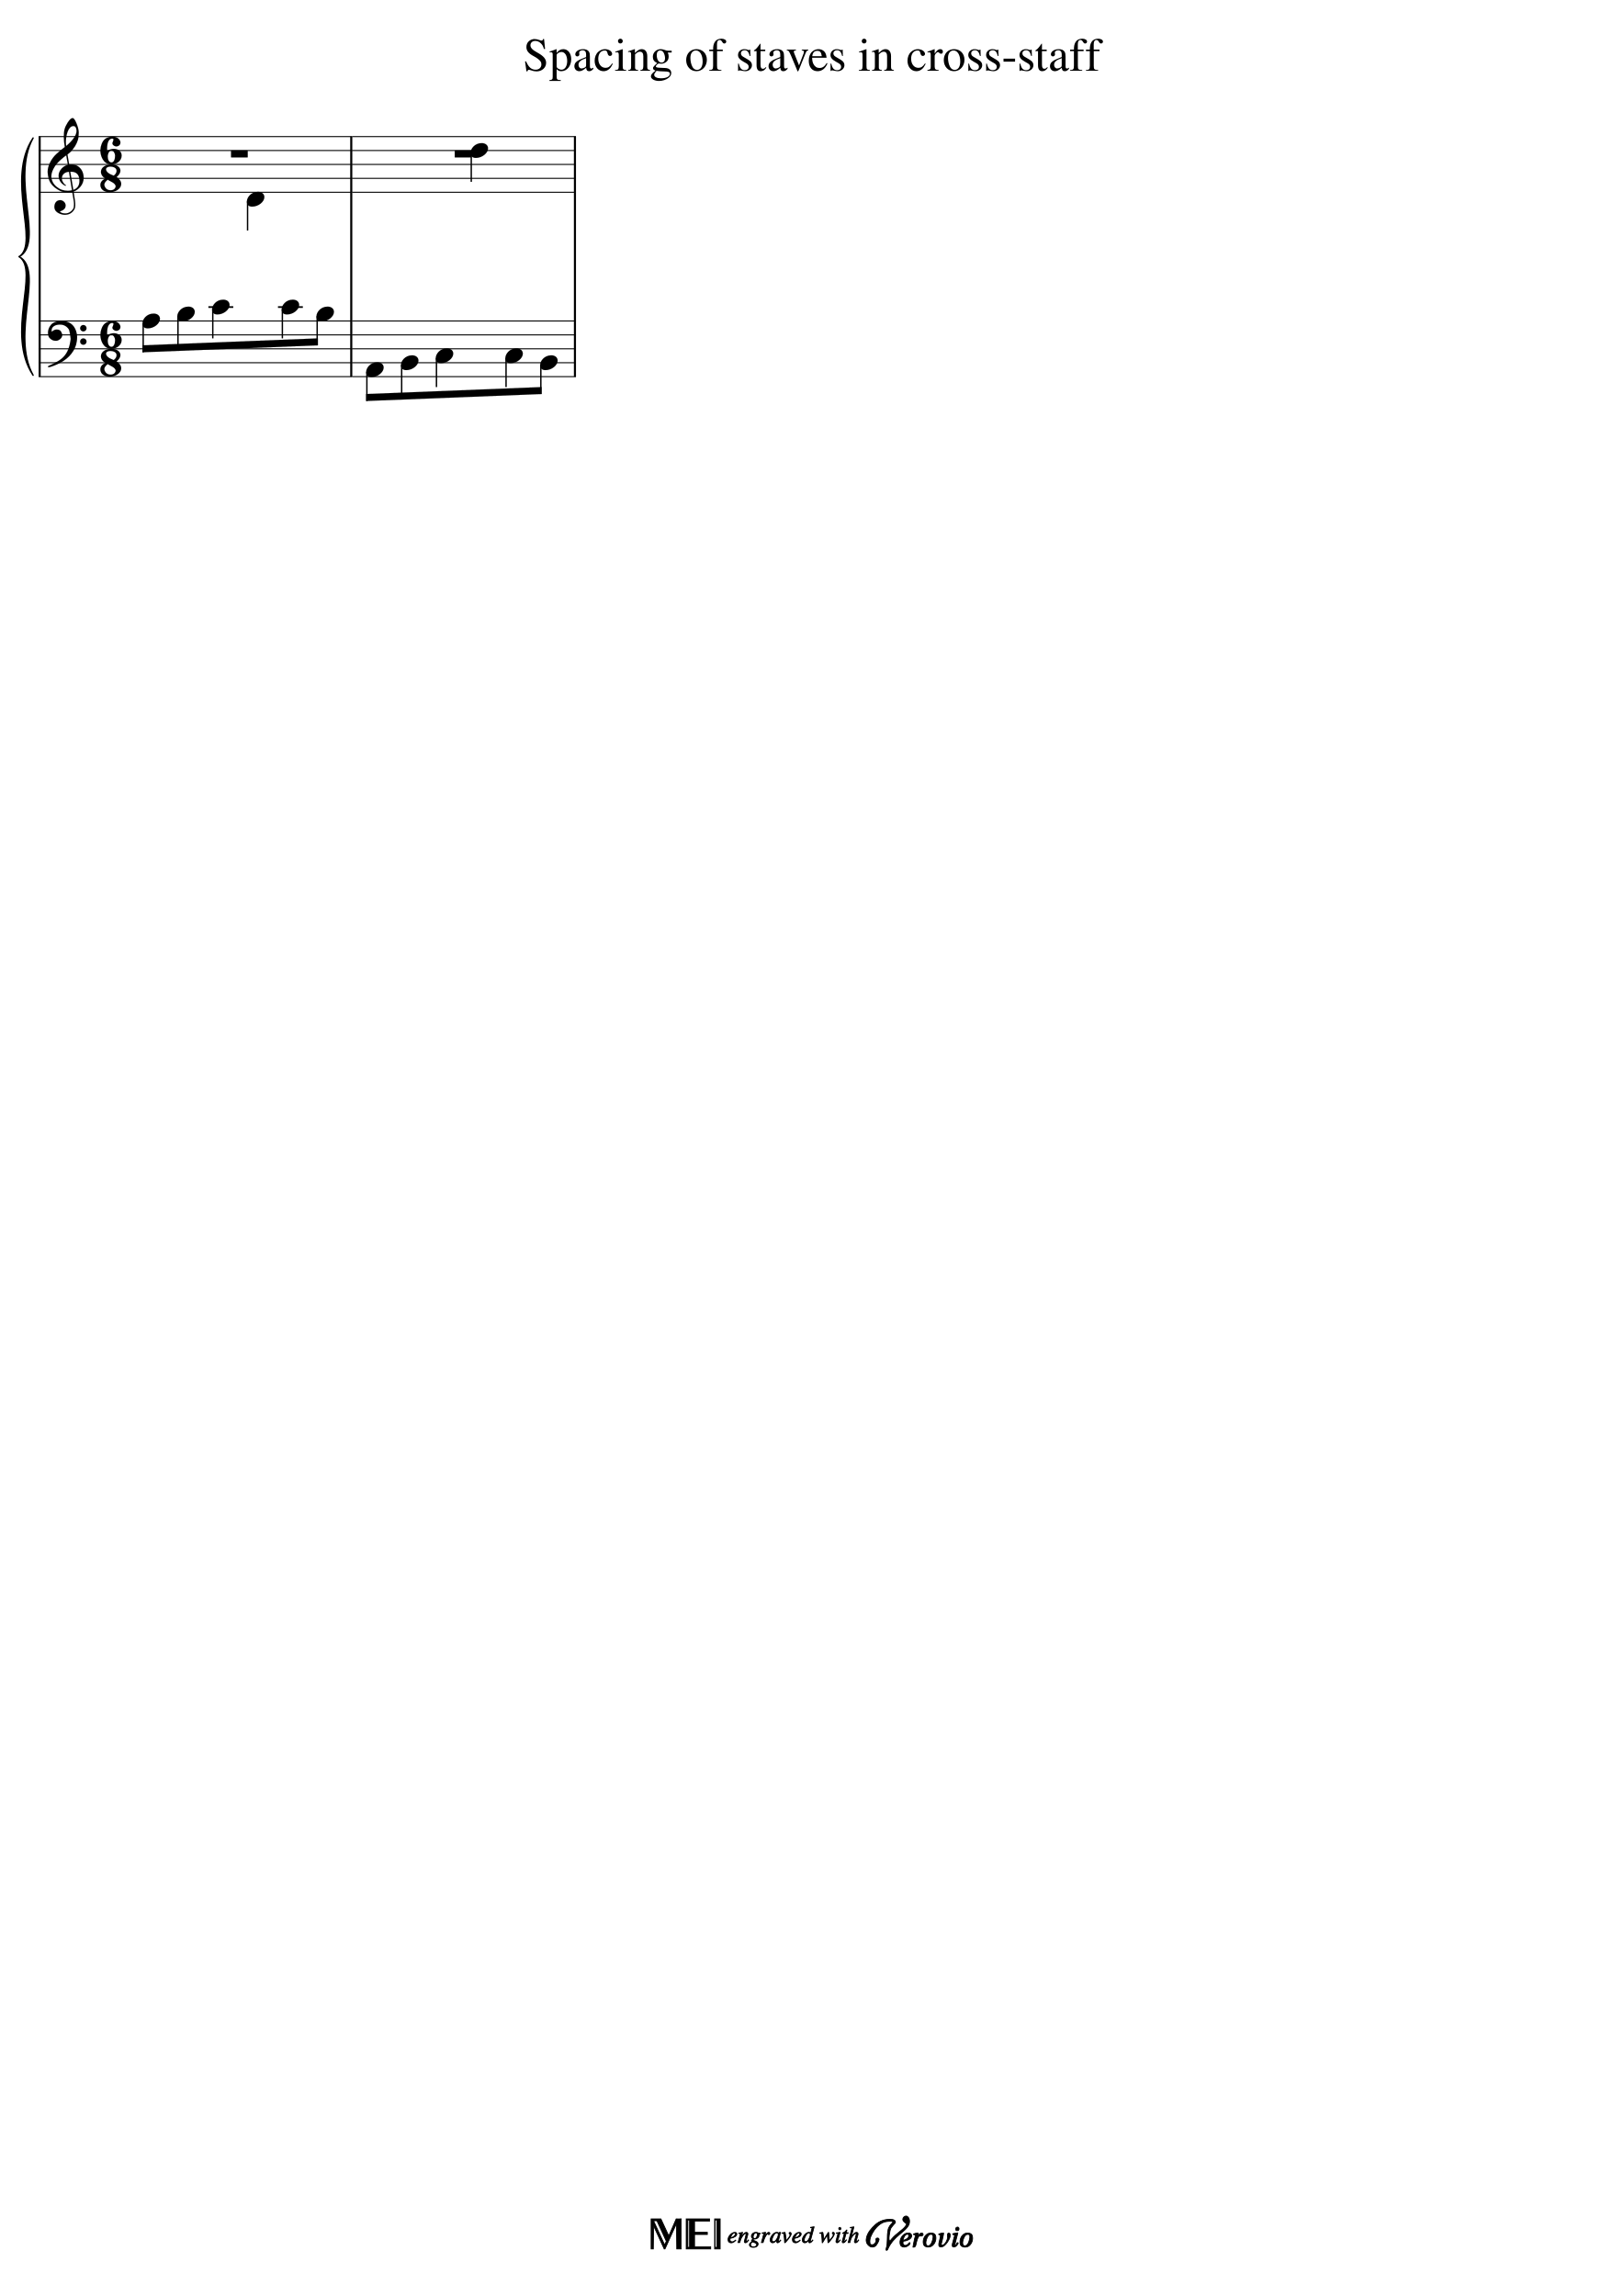
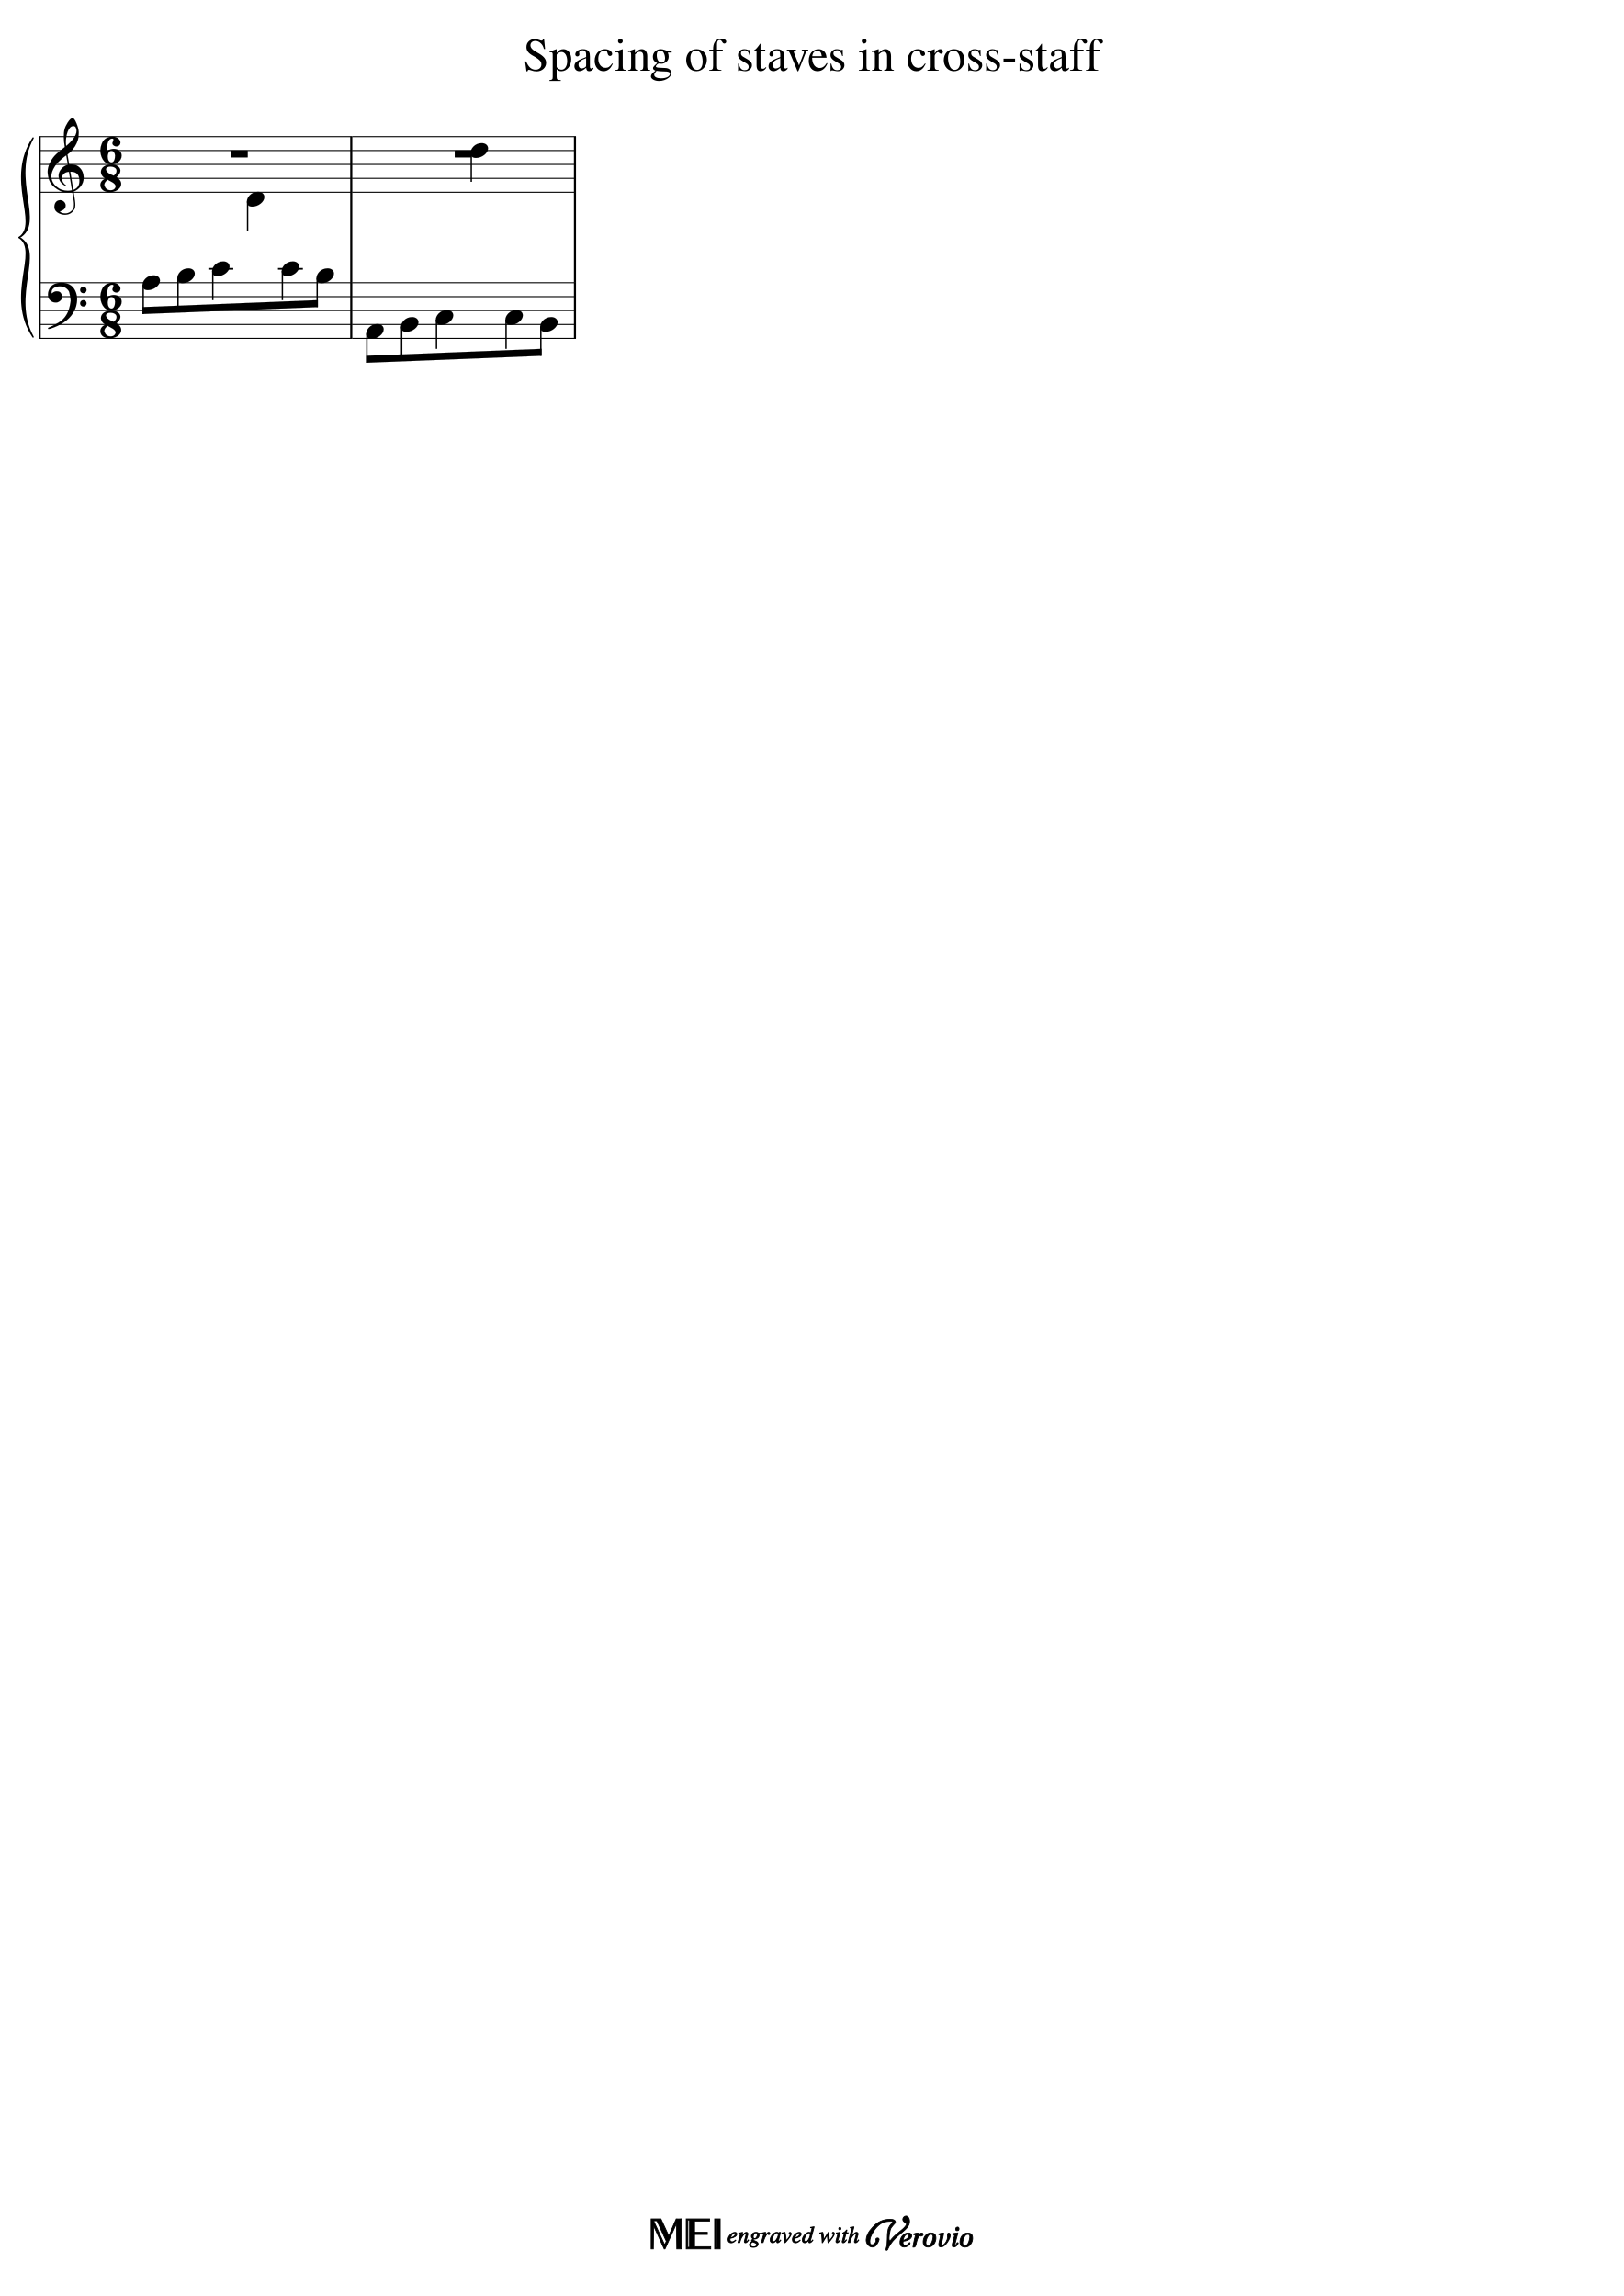
<svg xmlns="http://www.w3.org/2000/svg" xmlns:xlink="http://www.w3.org/1999/xlink" width="2100px" height="2970px" version="1.1" overflow="visible" id="docid">
  <defs>
    <g id="E050-docid">
      <path transform="scale(1,-1)" d="M441 -245c-23 -4 -48 -6 -76 -6c-59 0 -102 7 -130 20c-88 42 -150 93 -187 154c-26 44 -43 103 -48 176c0 6 -1 13 -1 19c0 54 15 111 45 170c29 57 65 106 110 148s96 85 153 127c-3 16 -8 46 -13 92c-4 43 -5 73 -5 89c0 117 16 172 69 257c34 54 64 82 89 82 c21 0 43 -30 69 -92s39 -115 41 -159v-15c0 -109 -21 -162 -67 -241c-13 -20 -63 -90 -98 -118c-13 -9 -25 -19 -37 -29l31 -181c8 1 18 2 28 2c58 0 102 -12 133 -35c59 -43 92 -104 98 -184c1 -7 1 -15 1 -22c0 -123 -87 -209 -181 -248c8 -57 17 -110 25 -162 c5 -31 6 -58 6 -80c0 -30 -5 -53 -14 -70c-35 -64 -88 -99 -158 -103c-5 0 -11 -1 -16 -1c-37 0 -72 10 -108 27c-50 24 -77 59 -80 105v11c0 29 7 55 20 76c18 28 45 42 79 44h6c49 0 93 -42 97 -87v-9c0 -51 -34 -86 -105 -106c17 -24 51 -36 102 -36c62 0 116 43 140 85 c9 16 13 41 13 74c0 20 -1 42 -5 67c-8 53 -18 106 -26 159zM461 939c-95 0 -135 -175 -135 -286c0 -24 2 -48 5 -71c50 39 92 82 127 128c40 53 60 100 60 140v8c-4 53 -22 81 -55 81h-2zM406 119l54 -326c73 25 110 78 110 161c0 7 0 15 -1 23c-7 95 -57 142 -151 142h-12 zM382 117c-72 -2 -128 -47 -128 -120v-7c2 -46 43 -99 75 -115c-3 -2 -7 -5 -10 -10c-70 33 -116 88 -123 172v11c0 68 44 126 88 159c23 17 49 29 78 36l-29 170c-21 -13 -52 -37 -92 -73c-50 -44 -86 -84 -109 -119c-45 -69 -67 -130 -67 -182v-13c5 -68 35 -127 93 -176 s125 -73 203 -73c25 0 50 3 75 9c-19 111 -36 221 -54 331z" />
    </g>
    <g id="E086-docid">
      <path transform="scale(1,-1)" d="M284 -91c0 37 -28 92 -67 92c-35 0 -65 -54 -65 -111c0 -52 22 -104 68 -104c47 0 64 68 64 123zM230 214c-36 0 -90 -33 -90 -184l2 -36c40 24 81 36 120 36c80 0 140 -48 140 -121c0 -99 -99 -159 -182 -159c-160 0 -200 173 -200 244c0 21 2 43 7 71l10 35 c26 85 73 115 98 126c41 19 74 24 103 24c93 0 142 -63 142 -105c0 -58 -52 -72 -73 -72c-33 0 -59 24 -65 35c-3 5 -6 14 -7 25l11 30c6 15 9 27 9 35c0 11 -9 16 -25 16z" />
    </g>
    <g id="E088-docid">
      <path transform="scale(1,-1)" d="M195 -214c76 0 88 58 90 68c0 34 -35 60 -57 73l-52 29c-21 10 -32 17 -34 20c-39 -33 -58 -54 -62 -92c5 -23 23 -98 115 -98zM301 135c0 61 -72 76 -113 76c-40 0 -77 -17 -77 -51c3 -21 15 -38 26 -50c17 -15 33 -26 48 -34l65 -28c34 27 51 56 51 87zM176 -250 c-57 0 -166 26 -166 132c0 47 30 86 89 116c-33 15 -79 60 -79 119c0 79 85 132 178 132h18c5 0 21 1 28 -1c25 0 126 -30 126 -110c0 -37 -23 -76 -69 -116c43 -25 83 -71 83 -119c0 -101 -118 -153 -208 -153z" />
    </g>
    <g id="E4E3-docid">
      <path transform="scale(1,-1)" d="M0 -115v105c0 9 1 10 10 10h280c9 0 10 -1 10 -10v-105c0 -9 -1 -10 -10 -10h-280c-9 0 -10 1 -10 10z" />
    </g>
    <g id="E062-docid">
      <path transform="scale(1,-1)" d="M582 -120c0 32 26 58 58 58s58 -26 58 -58s-26 -58 -58 -58s-58 26 -58 58zM582 120c0 32 26 58 58 58s58 -26 58 -58s-26 -58 -58 -58s-58 26 -58 58zM158 96c51 0 73 -14 88 -49l16 -39c0 -17 -2 -30 -7 -40c-3 -11 -10 -21 -19 -31c-17 -18 -49 -43 -84 -43 c-55 0 -77 13 -112 44c-24 21 -35 55 -35 100c0 46 14 81 32 112c30 52 71 79 137 93l36 6l26 2c154 0 235 -68 274 -182c11 -32 18 -68 18 -107c0 -103 -26 -182 -68 -250c-89 -145 -234 -230 -412 -288l-30 -5c-9 0 -14 3 -14 8c3 10 5 11 10 16c35 15 70 30 96 44l78 43 c96 57 162 136 197 258c9 33 17 60 22 100c3 22 5 35 6 39c-7 69 -16 115 -23 140s-4 22 -16 40c-8 12 -19 23 -31 34c-24 21 -62 44 -118 44c-48 0 -84 -8 -113 -28c-28 -19 -42 -44 -42 -73v-16c2 -5 3 -9 4 -11c24 22 52 39 84 39z" />
    </g>
    <g id="E0A4-docid">
      <path transform="scale(1,-1)" d="M0 -39c0 68 73 172 200 172c66 0 114 -37 114 -95c0 -84 -106 -171 -218 -171c-64 0 -96 30 -96 94z" />
    </g>
  </defs>
  <style type="text/css">#docid g.ending, #docid g.fing, #docid g.reh, #docid g.tempo {font-weight:bold;}#docid g.dir, #docid g.dynam, #docid g.mNum {font-style:italic;}#docid g.label {font-weight:normal;}#docid ellipse, #docid path, #docid polygon, #docid polyline, #docid rect {stroke:currentColor}</style>
  <svg class="definition-scale" color="black" font-family="Times, serif" viewBox="0 0 21000 29700">
    <g class="page-margin" transform="translate(500, 500)">
      <g id="iJ6YNS9" class="mdiv pageMilestone" />
      <g id="j6ERYJ7" class="score pageMilestone" />
      <g id="x158AEQP" class="system">
-         <path d="M13 1267 L13 4372" stroke-width="27" />
+         <path d="M13 1267 L13 3877" stroke-width="27" />
        <g id="l144R7HU" class="grpSym">
-           <path d="M-72,4354 C-432,3814 18,3000 -252,2820 C81,3000 -369,3814 -72,4354" stroke-width="18" stroke-linecap="round" stroke-linejoin="round" />
-           <path d="M-72,1285 C-369,1825 81,2640 -252,2820 C18,2640 -432,1825 -72,1285" stroke-width="18" stroke-linecap="round" stroke-linejoin="round" />
+           <path d="M-72,3859 C-432,3319 18,2752 -252,2572 C81,2752 -369,3319 -72,3859" stroke-width="18" stroke-linecap="round" stroke-linejoin="round" />
+           <path d="M-72,1285 C-369,1825 81,2392 -252,2572 C18,2392 -432,1825 -72,1285" stroke-width="18" stroke-linecap="round" stroke-linejoin="round" />
        </g>
        <g id="gT9LEN2" class="section systemMilestone" />
        <g id="xQSQG56" class="measure">
          <g id="y16753K6" class="staff">
            <path d="M0 1267 L4056 1267" stroke-width="13" />
            <path d="M0 1447 L4056 1447" stroke-width="13" />
            <path d="M0 1627 L4056 1627" stroke-width="13" />
            <path d="M0 1807 L4056 1807" stroke-width="13" />
            <path d="M0 1987 L4056 1987" stroke-width="13" />
            <g id="cWLXCA3" class="clef">
              <use xlink:href="#E050-docid" transform="translate(117, 1807) scale(0.72, 0.72)" />
            </g>
            <g id="e3RJ58M" class="keySig" />
            <g id="g19C7A1J" class="meterSig">
              <use xlink:href="#E086-docid" transform="translate(784, 1447) scale(0.72, 0.72)" />
              <use xlink:href="#E088-docid" transform="translate(791, 1807) scale(0.72, 0.72)" />
            </g>
            <g id="z1XZBIJA" class="layer">
              <g id="a12WP67W" class="mRest">
                <use xlink:href="#E4E3-docid" transform="translate(2488, 1447) scale(0.72, 0.72)" />
              </g>
            </g>
          </g>
          <g id="b4Y5DFV" class="staff">
-             <path d="M0 3652 L4056 3652" stroke-width="13" />
-             <path d="M0 3832 L4056 3832" stroke-width="13" />
-             <path d="M0 4012 L4056 4012" stroke-width="13" />
-             <path d="M0 4192 L4056 4192" stroke-width="13" />
-             <path d="M0 4372 L4056 4372" stroke-width="13" />
+             <path d="M0 3157 L4056 3157" stroke-width="13" />
+             <path d="M0 3337 L4056 3337" stroke-width="13" />
+             <path d="M0 3517 L4056 3517" stroke-width="13" />
+             <path d="M0 3697 L4056 3697" stroke-width="13" />
+             <path d="M0 3877 L4056 3877" stroke-width="13" />
            <g id="iNBG11H" class="clef">
-               <use xlink:href="#E062-docid" transform="translate(117, 3832) scale(0.72, 0.72)" />
+               <use xlink:href="#E062-docid" transform="translate(117, 3337) scale(0.72, 0.72)" />
            </g>
            <g id="kP1A3EC" class="keySig" />
            <g id="m1XFY9FR" class="meterSig">
-               <use xlink:href="#E086-docid" transform="translate(784, 3832) scale(0.72, 0.72)" />
-               <use xlink:href="#E088-docid" transform="translate(791, 4192) scale(0.72, 0.72)" />
+               <use xlink:href="#E086-docid" transform="translate(784, 3337) scale(0.72, 0.72)" />
+               <use xlink:href="#E088-docid" transform="translate(791, 3697) scale(0.72, 0.72)" />
            </g>
            <g class="ledgerLines above">
-               <path d="M2195 3472 L2517 3472" stroke-width="22" />
-               <path d="M3095 3472 L3417 3472" stroke-width="22" />
+               <path d="M2195 2977 L2517 2977" stroke-width="22" />
+               <path d="M3095 2977 L3417 2977" stroke-width="22" />
            </g>
            <g id="cNFAQML" class="layer">
              <g id="d1RIF43L" class="beam">
-                 <polygon points="1343,3967 3611,3877 3611,3967 1343,4057" />
+                 <polygon points="1343,3472 3611,3382 3611,3472 1343,3562" />
                <g id="e36A7UB" class="note">
                  <g class="notehead">
-                     <use xlink:href="#E0A4-docid" transform="translate(1343, 3652) scale(0.72, 0.72)" />
+                     <use xlink:href="#E0A4-docid" transform="translate(1343, 3157) scale(0.72, 0.72)" />
                  </g>
                  <g id="cUUYDUG" class="stem">
-                     <path d="M1352 3680 L1352 4057" stroke-width="18" />
+                     <path d="M1352 3185 L1352 3562" stroke-width="18" />
                  </g>
                  <g id="fW4SW7P" class="accid" />
                </g>
                <g id="g17JWEWV" class="note">
                  <g class="notehead">
-                     <use xlink:href="#E0A4-docid" transform="translate(1793, 3562) scale(0.72, 0.72)" />
+                     <use xlink:href="#E0A4-docid" transform="translate(1793, 3067) scale(0.72, 0.72)" />
                  </g>
                  <g id="d17EWFLB" class="stem">
-                     <path d="M1802 3590 L1802 3967" stroke-width="18" />
+                     <path d="M1802 3095 L1802 3472" stroke-width="18" />
                  </g>
                  <g id="h11BYRB0" class="accid" />
                </g>
                <g id="iEPNT2P" class="note">
                  <g class="notehead">
-                     <use xlink:href="#E0A4-docid" transform="translate(2243, 3472) scale(0.72, 0.72)" />
+                     <use xlink:href="#E0A4-docid" transform="translate(2243, 2977) scale(0.72, 0.72)" />
                  </g>
                  <g id="eZWEOI5" class="stem">
-                     <path d="M2252 3500 L2252 3877" stroke-width="18" />
+                     <path d="M2252 3005 L2252 3382" stroke-width="18" />
                  </g>
                  <g id="j180F7IU" class="accid" />
                </g>
                <g id="k1JVOWO3" class="note">
                  <g class="notehead">
                    <use xlink:href="#E0A4-docid" transform="translate(2693, 2077) scale(0.72, 0.72)" />
                  </g>
                  <g id="fXQFU55" class="stem">
                    <path d="M2702 2105 L2702 2482" stroke-width="18" />
                  </g>
                  <g id="l168SLSU" class="accid" />
                </g>
                <g id="m1I1R6XU" class="note">
                  <g class="notehead">
-                     <use xlink:href="#E0A4-docid" transform="translate(3143, 3472) scale(0.72, 0.72)" />
+                     <use xlink:href="#E0A4-docid" transform="translate(3143, 2977) scale(0.72, 0.72)" />
                  </g>
                  <g id="g11K35MU" class="stem">
-                     <path d="M3152 3500 L3152 3877" stroke-width="18" />
+                     <path d="M3152 3005 L3152 3382" stroke-width="18" />
                  </g>
                  <g id="n3L1BSY" class="accid" />
                </g>
                <g id="oYFJ0C6" class="note">
                  <g class="notehead">
-                     <use xlink:href="#E0A4-docid" transform="translate(3593, 3562) scale(0.72, 0.72)" />
+                     <use xlink:href="#E0A4-docid" transform="translate(3593, 3067) scale(0.72, 0.72)" />
                  </g>
                  <g id="h1NRSQV" class="stem">
-                     <path d="M3602 3590 L3602 3967" stroke-width="18" />
+                     <path d="M3602 3095 L3602 3472" stroke-width="18" />
                  </g>
                  <g id="p6KLLMO" class="accid" />
                </g>
              </g>
            </g>
          </g>
          <g id="w1I5DK26" class="barLine">
            <path d="M4043 1267 L4043 1987" stroke-width="27" />
-             <path d="M4043 3652 L4043 4372" stroke-width="27" />
-             <path d="M4043 1987 L4043 3652" stroke-width="27" />
+             <path d="M4043 3157 L4043 3877" stroke-width="27" />
+             <path d="M4043 1987 L4043 3157" stroke-width="27" />
          </g>
        </g>
        <g id="gETMZTA" class="measure">
          <g id="h1WRIV4E" class="staff">
            <path d="M4056 1267 L6949 1267" stroke-width="13" />
            <path d="M4056 1447 L6949 1447" stroke-width="13" />
            <path d="M4056 1627 L6949 1627" stroke-width="13" />
            <path d="M4056 1807 L6949 1807" stroke-width="13" />
            <path d="M4056 1987 L6949 1987" stroke-width="13" />
            <g id="i123OHXR" class="layer">
              <g id="jQFEFEK" class="mRest">
                <use xlink:href="#E4E3-docid" transform="translate(5381, 1447) scale(0.72, 0.72)" />
              </g>
            </g>
          </g>
          <g id="kOVASEE" class="staff">
-             <path d="M4056 3652 L6949 3652" stroke-width="13" />
-             <path d="M4056 3832 L6949 3832" stroke-width="13" />
-             <path d="M4056 4012 L6949 4012" stroke-width="13" />
-             <path d="M4056 4192 L6949 4192" stroke-width="13" />
-             <path d="M4056 4372 L6949 4372" stroke-width="13" />
+             <path d="M4056 3157 L6949 3157" stroke-width="13" />
+             <path d="M4056 3337 L6949 3337" stroke-width="13" />
+             <path d="M4056 3517 L6949 3517" stroke-width="13" />
+             <path d="M4056 3697 L6949 3697" stroke-width="13" />
+             <path d="M4056 3877 L6949 3877" stroke-width="13" />
            <g id="l1I7OPR1" class="layer">
              <g id="m81K135" class="beam">
-                 <polygon points="4236,4597 6504,4507 6504,4597 4236,4687" />
+                 <polygon points="4236,4102 6504,4012 6504,4102 4236,4192" />
                <g id="n2N7U24" class="note">
                  <g class="notehead">
-                     <use xlink:href="#E0A4-docid" transform="translate(4236, 4282) scale(0.72, 0.72)" />
+                     <use xlink:href="#E0A4-docid" transform="translate(4236, 3787) scale(0.72, 0.72)" />
                  </g>
                  <g id="i1K5PWQO" class="stem">
-                     <path d="M4245 4310 L4245 4687" stroke-width="18" />
+                     <path d="M4245 3815 L4245 4192" stroke-width="18" />
                  </g>
                  <g id="o1FK4NGH" class="accid" />
                </g>
                <g id="p1AX0ZDE" class="note">
                  <g class="notehead">
-                     <use xlink:href="#E0A4-docid" transform="translate(4686, 4192) scale(0.72, 0.72)" />
+                     <use xlink:href="#E0A4-docid" transform="translate(4686, 3697) scale(0.72, 0.72)" />
                  </g>
                  <g id="jF89DCD" class="stem">
-                     <path d="M4695 4220 L4695 4597" stroke-width="18" />
+                     <path d="M4695 3725 L4695 4102" stroke-width="18" />
                  </g>
                  <g id="qI1DT7K" class="accid" />
                </g>
                <g id="rJ8GLXL" class="note">
                  <g class="notehead">
-                     <use xlink:href="#E0A4-docid" transform="translate(5136, 4102) scale(0.72, 0.72)" />
+                     <use xlink:href="#E0A4-docid" transform="translate(5136, 3607) scale(0.72, 0.72)" />
                  </g>
                  <g id="k1FISYPL" class="stem">
-                     <path d="M5145 4130 L5145 4507" stroke-width="18" />
+                     <path d="M5145 3635 L5145 4012" stroke-width="18" />
                  </g>
                  <g id="s1HUMGE0" class="accid" />
                </g>
                <g id="t1YD0KSR" class="note">
                  <g class="notehead">
                    <use xlink:href="#E0A4-docid" transform="translate(5586, 1447) scale(0.72, 0.72)" />
                  </g>
                  <g id="l1ABBN8W" class="stem">
                    <path d="M5595 1475 L5595 1852" stroke-width="18" />
                  </g>
                  <g id="u1XWY667" class="accid" />
                </g>
                <g id="vE1WURA" class="note">
                  <g class="notehead">
-                     <use xlink:href="#E0A4-docid" transform="translate(6036, 4102) scale(0.72, 0.72)" />
+                     <use xlink:href="#E0A4-docid" transform="translate(6036, 3607) scale(0.72, 0.72)" />
                  </g>
                  <g id="m12P1BRU" class="stem">
-                     <path d="M6045 4130 L6045 4507" stroke-width="18" />
+                     <path d="M6045 3635 L6045 4012" stroke-width="18" />
                  </g>
                  <g id="wK8FJ60" class="accid" />
                </g>
                <g id="x1AFQIG0" class="note">
                  <g class="notehead">
-                     <use xlink:href="#E0A4-docid" transform="translate(6486, 4192) scale(0.72, 0.72)" />
+                     <use xlink:href="#E0A4-docid" transform="translate(6486, 3697) scale(0.72, 0.72)" />
                  </g>
                  <g id="nDW87ZK" class="stem">
-                     <path d="M6495 4220 L6495 4597" stroke-width="18" />
+                     <path d="M6495 3725 L6495 4102" stroke-width="18" />
                  </g>
                  <g id="y1K98ZB7" class="accid" />
                </g>
              </g>
            </g>
          </g>
          <g id="f1BEGS43" class="barLine">
            <path d="M6936 1267 L6936 1987" stroke-width="27" />
-             <path d="M6936 3652 L6936 4372" stroke-width="27" />
-             <path d="M6936 1987 L6936 3652" stroke-width="27" />
+             <path d="M6936 3157 L6936 3877" stroke-width="27" />
+             <path d="M6936 1987 L6936 3157" stroke-width="27" />
          </g>
        </g>
        <g id="iUV8894" class="systemMilestoneEnd gT9LEN2" />
      </g>
      <g id="jZZ1RF5" class="pageMilestoneEnd j6ERYJ7" />
      <g id="k91JIAK" class="pageMilestoneEnd iJ6YNS9" />
      <g id="rUNE3HG" class="pgHead autogenerated">
        <text font-size="0px">
          <tspan id="s1SW5LIP" class="rend" x="10000" y="415" text-anchor="middle">
            <tspan id="tPEE0OP" class="rend">
              <tspan id="uL0P3Y6" class="text">
                <tspan font-size="607px">Spacing of staves in cross-staff</tspan>
              </tspan>
            </tspan>
          </tspan>
        </text>
      </g>
      <g id="l1KT7QAW" class="pgFoot autogenerated">
        <g id="mMRH0VO" class="fig">
          <g class="svg" transform="translate(7750, 28099) scale(10, 10)">
            <g>
              <path fill="#000000" d="M 17.113,49.265 V 10.368 h 12.697 c 3.289,7.337 6.713,14.61 10.127,21.889 3.42,-7.485 6.256,-14.205 9.589,-21.91 2.436,0.104 4.317,0.085 6.484,-0.058 V 49.264 H 50.274 C 50.145,38.356 50.016,27.448 49.887,16.54 45.003,27.315 39.967,38.434 35.084,49.209 34.679,49.344 34.427,49.136 34.022,49.271 29.466,39.331 24.91,29.391 20.354,19.451 20.224,29.389 20.095,39.327 19.965,49.264 H 17.113 Z M 36.754,39.325 C 32.721,30.513 28.688,21.701 24.655,12.889 22.531,12.751 22.657,12.71 20.714,12.814 v 0.966 c 4.613,9.998 9.609,20.749 13.873,30.082 0.722,-1.513 1.445,-3.025 2.167,-4.538 z m 25.738,9.94 c 0,-12.966 0,-25.931 0,-38.897 10.084,0 20.169,0 30.253,0 0,0.96 0,1.921 0,2.881 -6.483,0 -12.966,0 -19.448,0 0,4.802 0,9.604 0,14.406 5.522,0 11.045,0 16.567,0 0,0.96 0,1.921 0,2.881 -5.522,0 -11.045,0 -16.567,0 0,5.282 0,10.565 0,15.847 6.963,0 13.926,0 20.889,0 0,0.96 0,1.921 0,2.881 -10.565,0 -21.129,0 -31.694,0 z m 4.322,-2.161 c 0,-11.765 0,-23.53 0,-35.295 -0.72,0 -1.441,0 -2.161,0 0,11.765 0,23.53 0,35.295 0.72,0 1.441,0 2.161,0 z m 32.414,2.161 c 0,-12.966 0,-25.931 0,-38.897 2.401,0 4.802,0 7.203,0 0,12.966 0,25.931 0,38.897 -2.401,0 -4.802,0 -7.203,0 z m 2.881,-2.161 c 0,-11.765 0,-23.53 0,-35.295 -0.72,0 -1.441,0 -2.161,0 0,11.765 0,23.53 0,35.295 0.72,0 1.441,0 2.161,0 z" />
              <path fill="#000000" d="m 346.3,6.7 c -3.1,0.5 -4.9,4.4 -2.7,6.8 1.2,1.4 2.7,2.4 4.1,3.5 -2.4,5.3 -7.7,8.3 -11.9,12.1 -3.7,2.8 -7,6.2 -9.7,9.9 -2.2,-0.8 -0.915,-7.719 -0.627,-9.5 0.288,-1.781 0.727,-6.4 2.927,-8.7 1.3,-1.9 3,-3.5 4.5,-5.2 1.2,-3.4 -3.2,-4.9 -5.8,-4.6 -7.3,-0.5 -14.6,2 -20,6.8 -5,4.6 -10,10.1 -11.5,17 -0.9,3.5 -0.2,7.5 2.8,9.9 2.5,2.8 7.4,2.9 9.8,-0.2 1.7,-2.3 3.2,-4.8 3.8,-7.6 -0.1,-2.6 -4.4,-2.3 -4.3,0.2 1.2,2.4 -0.9,4.7 -2.7,6.2 -1.7,0.9 -4.7,0.7 -4.8,-1.7 -1,-5.8 2.1,-11.3 5.2,-16.1 4,-5.8 9.8,-11.2 17.2,-11.8 1.6,0 8.1,-1.2 6.8,1.4 -2.8,2.8 -5.6,6.1 -6,10.3 -1.6,7.7 0.1,15.7 -2.3,23.2 -1.1,3.9 2,2.6 2.5,0.2 3.3,-7.4 8.9,-13.4 15.1,-18.5 4.2,-3.9 9.5,-7.1 11.9,-12.6 1.3,-3.6 1.2,-9 -2.7,-10.9 -0.504,-0.177 -1.07,-0.165 -1.6,-0.1 z m 66,14.5 c -2,0.8 -1.8,4.9 0.8,4.4 3.4,0.4 2.9,-6.2 -0.8,-4.4 z m 0.6,7.3 c -1.3,0.5 -7.6,0.5 -5.4,2.2 4,-0.3 0.7,4.5 0.6,6.7 -0.4,2.9 -2.4,5.9 -1.2,8.8 2.7,1.7 5.6,-0.8 6.8,-3.2 1.6,-1.4 -0.5,-3 -1.2,-0.9 -0.4,0.8 -2.4,3.5 -2.6,1.8 1.1,-5 2.7,-9.9 3.9,-14.9 l -0.1,-0.5 h -0.9 z m -65.1,0.2 c -6.5,1.6 -10.5,9.5 -8.2,15.7 2.1,3.4 7.4,2.9 10.1,0.4 2,-0.2 3.6,-5.3 1,-3.4 -1.4,2 -4,4.2 -6.5,2.8 -2.2,-1.9 -1.9,-5.7 1.7,-5.3 3.1,-0.9 6.9,-2.1 8.1,-5.5 0.9,-2.7 -1.6,-5.2 -4.3,-4.8 h -1.1 -0.7 z m 13.6,0 c -2.2,0 -8.5,1.8 -2.9,2.3 0.9,1.9 -1,4.9 -1.1,7.2 -0.5,2.9 -1.4,5.7 -1.7,8.7 3.7,0.7 3.8,-2.6 4.4,-5.3 0.9,-3.3 1.6,-7 4.1,-9.5 2.4,1.6 6.8,-0.7 3.7,-3.4 -2.9,-0.5 -4.8,2.4 -6.2,4.3 0,-1.2 2.4,-5 -0.2,-4.3 z m 15.8,0 c -6.4,1.3 -9.6,9.1 -7.7,14.9 1.9,4 7.7,3.9 11,1.7 4.1,-3 6,-8.9 4.4,-13.7 -1.3,-3 -4.8,-3.2 -7.6,-3 z m 17,0 c -2.3,0 -8.8,1.9 -3,2.4 0.4,2.5 -1,5.7 -1.4,8.4 -0.7,2.4 -1.8,7.5 2.1,7.2 3.8,-0.1 6.5,-3.5 8.5,-6.3 2,-3.2 4.5,-7 3.3,-10.9 -3.7,-3 -3.6,2.6 -3.1,5.1 -0.7,3.8 -2.7,7.9 -6.2,9.8 -3.6,0.6 -1,-4.3 -0.8,-6.1 0.6,-3.2 1.6,-6.3 1.9,-9.5 h -1.1 z m 30.6,0 c -6.3,1.2 -9.5,8.9 -7.8,14.7 1.5,4 7.2,4.2 10.5,2.4 4.6,-2.8 6.6,-9.3 4.8,-14.3 -1.4,-2.8 -4.8,-3 -7.5,-2.8 z m -75.4,1.7 c 2.1,1.5 0.2,4.7 -1.6,5.7 -1.1,0.4 -5.5,3.4 -4.6,0.7 0.8,-2.7 2.2,-6.2 5.3,-6.6 l 0.9,0.1 z m 30.8,0 c 2.6,1.5 1.3,5.2 0.8,7.6 -0.8,2.7 -1.9,5.9 -4.7,7.1 -5.1,0.8 -4,-5.8 -2.8,-8.8 1,-2.8 3,-6.8 6.7,-5.8 z m 47.1,-0.1 c 2.9,0.7 2,4.7 1.5,6.8 -0.7,3 -1.8,6.7 -5,8 -4.7,0.8 -4,-5.1 -3,-7.9 0.9,-3 2.7,-7.3 6.5,-6.8 z" />
              <g>
                <path d="m 116.566,37.118 q 0,-3.252 2.93,-6.299 2.9,-3.047 5.991,-3.047 1.143,0 1.816,0.527 0.674,0.527 0.674,1.567 0,2.109 -2.476,3.618 -2.461,1.494 -5.186,1.831 l -0.835,0.103 q -0.19,0.601 -0.264,0.967 -0.073,0.352 -0.073,0.894 0,1.289 0.835,2.007 0.85,0.718 2.007,0.718 1.099,0 2.329,-0.732 0.703,-0.425 2.036,-1.523 l 0.381,0.337 q -0.659,0.835 -1.89,1.714 -2.183,1.567 -4.38,1.567 -1.553,0 -2.725,-1.099 -1.172,-1.099 -1.172,-3.149 z m 3.12,-2.358 q 2.798,-0.41 4.556,-1.963 Q 126,31.229 126,29.691 q 0,-0.557 -0.264,-0.879 -0.264,-0.337 -0.776,-0.337 -0.952,0 -1.875,0.82 -0.908,0.806 -1.641,1.831 -0.776,1.201 -1.23,2.3 -0.249,0.586 -0.527,1.333 z" />
                <path d="m 129.472,41 2.534,-9.053 q 0.322,-1.143 0.366,-1.377 0.059,-0.249 0.059,-0.527 0,-0.425 -0.249,-0.659 -0.234,-0.249 -0.938,-0.249 -0.176,0 -0.352,0.029 -0.161,0.015 -0.366,0.044 v -0.498 q 0.952,-0.146 1.348,-0.22 0.41,-0.073 0.879,-0.176 l 2.622,-0.571 q 0.088,0.059 0.117,0.132 l -1.948,6.299 q 1.787,-2.739 2.988,-4.072 2.109,-2.358 3.779,-2.358 0.645,0 1.113,0.249 0.894,0.483 0.894,1.743 0,0.352 -0.073,0.732 -0.073,0.381 -0.19,0.82 l -1.919,7.017 q -0.059,0.22 -0.132,0.542 -0.073,0.308 -0.073,0.439 0,0.22 0.103,0.396 0.103,0.176 0.337,0.176 0.381,0 0.879,-0.439 0.498,-0.454 1.626,-1.919 l 0.425,0.381 q -1.201,1.626 -1.904,2.285 -1.201,1.157 -2.3,1.157 -0.498,0 -0.967,-0.322 -0.454,-0.337 -0.454,-1.201 0,-0.249 0.029,-0.527 0.044,-0.278 0.103,-0.483 l 1.846,-7.119 q 0.146,-0.586 0.19,-0.952 0.059,-0.381 0.059,-0.542 0,-0.352 -0.176,-0.601 -0.161,-0.264 -0.586,-0.264 -1.099,0 -2.769,1.992 -0.981,1.187 -1.992,2.827 -0.776,1.274 -1.23,2.49 Q 132.709,37.821 131.742,41 Z" />
                <path d="m 149.13,33.5 q 0,0.908 0.278,1.45 0.469,0.894 1.685,0.894 1.318,0 2.344,-1.67 1.04,-1.685 1.04,-3.706 0,-0.967 -0.425,-1.509 -0.425,-0.557 -1.274,-0.557 -1.641,0 -2.651,1.743 -0.996,1.743 -0.996,3.354 z m 0.513,13.066 q 1.743,0 2.886,-0.835 1.157,-0.835 1.157,-1.992 0,-0.879 -0.601,-1.479 -0.322,-0.322 -1.04,-0.688 -0.601,-0.293 -2.036,-0.835 -1.421,-0.557 -1.641,-0.557 -0.381,0 -1.479,1.011 -1.099,1.025 -1.099,2.314 0,1.948 1.685,2.681 0.879,0.381 2.168,0.381 z m -5.479,-2.681 q 0,-1.099 0.835,-2.095 0.85,-0.981 2.681,-1.963 -0.366,-0.234 -0.601,-0.483 -0.234,-0.264 -0.234,-0.688 0,-0.601 0.835,-1.377 0.469,-0.439 1.523,-1.157 -0.938,-0.352 -1.611,-0.996 -0.82,-0.864 -0.82,-2.241 0,-2.212 1.729,-3.677 1.729,-1.465 4.277,-1.465 1.333,0 2.256,0.425 0.923,0.41 1.084,0.688 h 1.978 v 1.172 h -1.494 q 0.088,0.322 0.132,0.586 0.044,0.264 0.044,0.747 0,2.373 -1.846,3.735 -1.831,1.362 -3.955,1.362 -0.22,0 -0.41,-0.015 -0.19,-0.029 -0.469,-0.088 -0.22,0 -0.601,0.425 -0.396,0.425 -0.396,0.762 0,0.498 3.223,1.699 3.208,1.216 3.208,3.56 0,1.758 -1.611,3.076 -1.611,1.333 -4.863,1.333 -2.256,0 -3.574,-0.967 -1.318,-0.967 -1.318,-2.358 z" />
                <path d="m 165.038,27.67 q 0.132,0 0.176,0.088 0.059,0.073 0.059,0.176 -0.015,0.146 -0.029,0.22 l -1.465,5.669 0.322,-0.63 q 1.055,-2.065 2.461,-3.765 1.421,-1.714 2.695,-1.714 0.688,0 1.055,0.454 0.381,0.454 0.381,1.04 0,0.659 -0.381,1.099 -0.366,0.425 -1.025,0.425 -0.454,0 -0.688,-0.176 -0.234,-0.176 -0.366,-0.41 l -0.176,-0.322 q -0.059,-0.088 -0.146,-0.132 -0.073,-0.059 -0.19,-0.059 -0.571,0 -1.655,1.597 -1.069,1.597 -1.919,3.457 -0.513,1.128 -1.143,2.988 Q 162.606,38.847 161.947,41 h -2.256 l 2.432,-8.818 q 0.205,-0.762 0.322,-1.362 0.132,-0.601 0.132,-0.981 0,-0.439 -0.22,-0.674 -0.22,-0.234 -0.762,-0.234 -0.176,0 -0.439,0.029 -0.264,0.029 -0.63,0.073 v -0.483 l 0.586,-0.117 q 1.143,-0.234 2.49,-0.498 1.362,-0.264 1.436,-0.264 z" />
                <path d="m 181.518,30.424 q 0,-1.055 -0.483,-1.553 -0.483,-0.498 -1.172,-0.498 -2.388,0 -4.438,3.662 -1.802,3.223 -1.802,5.552 0,1.172 0.498,1.714 0.513,0.527 1.26,0.527 2.212,0 4.263,-3.56 1.875,-3.237 1.875,-5.845 z m -1.831,-2.71 q 1.157,0 1.787,0.601 0.337,0.322 0.527,0.85 l 0.073,0.205 0.322,-1.113 q 0.059,-0.19 0.103,-0.249 0.044,-0.073 0.205,-0.088 l 1.655,-0.19 q 0.132,0 0.146,0.059 0.029,0.044 0,0.176 -0.059,0.19 -0.088,0.308 -0.029,0.103 -0.088,0.308 l -1.348,5.244 q -0.439,1.714 -0.747,2.959 -0.542,2.256 -0.542,2.578 0,0.205 0.103,0.308 0.117,0.088 0.278,0.088 0.132,0 0.278,-0.088 0.161,-0.088 0.381,-0.264 l 0.249,-0.205 q 0.117,-0.103 0.264,-0.234 0.146,-0.146 0.352,-0.352 l 0.908,-0.938 0.352,0.308 q -1.523,1.948 -2.446,2.651 -0.923,0.688 -1.758,0.688 -0.542,0 -0.85,-0.381 -0.293,-0.381 -0.293,-0.952 0,-0.527 0.19,-1.509 0.205,-0.996 0.396,-1.67 -0.264,0.439 -0.894,1.289 -0.615,0.835 -1.523,1.626 -1.069,0.952 -2.051,1.348 -0.762,0.264 -1.465,0.264 -1.187,0 -2.153,-0.967 -0.967,-0.981 -0.967,-2.769 0,-3.076 2.754,-6.416 2.842,-3.472 5.889,-3.472 z" />
                <path d="m 196.664,27.772 q 0.82,0 1.26,0.586 0.439,0.586 0.439,1.333 0,1.978 -3.911,6.929 -3.706,4.702 -4.438,4.702 -0.22,0 -0.293,-0.601 -0.044,-0.337 -0.044,-1.143 0,-0.981 -0.19,-3.325 -0.19,-2.344 -0.366,-3.472 -0.366,-2.476 -0.718,-3.193 -0.352,-0.718 -1.333,-0.718 -0.161,0 -0.381,0.015 -0.205,0.015 -0.483,0.044 v -0.381 q 0.439,-0.088 1.846,-0.396 1.406,-0.308 1.494,-0.337 l 0.483,-0.146 q 0.205,-0.059 0.322,0.234 0.117,0.278 0.293,1.055 0.557,2.549 0.835,5.024 0.176,1.538 0.352,4.556 l 0.483,-0.513 q 1.509,-1.597 3.018,-3.794 1.509,-2.197 1.509,-3.105 0,-0.454 -0.659,-1.084 -0.659,-0.645 -0.659,-1.172 0,-0.483 0.322,-0.791 0.337,-0.308 0.82,-0.308 z" />
                <path d="m 199.828,37.118 q 0,-3.252 2.93,-6.299 2.9,-3.047 5.991,-3.047 1.143,0 1.816,0.527 0.674,0.527 0.674,1.567 0,2.109 -2.476,3.618 -2.461,1.494 -5.186,1.831 l -0.835,0.103 q -0.19,0.601 -0.264,0.967 -0.073,0.352 -0.073,0.894 0,1.289 0.835,2.007 0.85,0.718 2.007,0.718 1.099,0 2.329,-0.732 0.703,-0.425 2.036,-1.523 l 0.381,0.337 q -0.659,0.835 -1.89,1.714 -2.183,1.567 -4.38,1.567 -1.553,0 -2.725,-1.099 -1.172,-1.099 -1.172,-3.149 z m 3.12,-2.358 q 2.798,-0.41 4.556,-1.963 1.758,-1.567 1.758,-3.105 0,-0.557 -0.264,-0.879 -0.264,-0.337 -0.776,-0.337 -0.952,0 -1.875,0.82 -0.908,0.806 -1.641,1.831 -0.776,1.201 -1.23,2.3 -0.249,0.586 -0.527,1.333 z" />
                <path d="m 215.238,37.602 q 0,0.894 0.41,1.567 0.41,0.659 1.392,0.659 2.095,0 4.028,-3.369 1.816,-3.164 1.816,-5.991 0,-0.894 -0.293,-1.479 -0.293,-0.586 -1.187,-0.586 -2.227,0 -4.307,3.604 -1.86,3.223 -1.86,5.596 z m 6.006,-9.888 q 1.157,0 1.641,0.557 0.278,0.322 0.439,1.099 l 1.67,-6.006 q 0.073,-0.249 0.088,-0.439 0.029,-0.205 0.029,-0.352 0,-0.571 -0.22,-0.718 -0.205,-0.146 -0.601,-0.146 -0.249,0 -0.469,0.015 -0.205,0.015 -0.557,0.044 v -0.483 q 1.655,-0.22 4.585,-0.762 l 0.132,0.146 -0.029,0.161 -2.812,10.532 -1.919,6.973 q -0.059,0.234 -0.103,0.439 -0.029,0.19 -0.029,0.352 0,0.396 0.19,0.513 0.205,0.117 0.352,0.117 0.425,0 1.201,-0.747 0.454,-0.454 1.245,-1.406 l 0.337,0.322 -0.205,0.308 q -0.542,0.806 -1.392,1.641 -1.509,1.479 -2.71,1.479 -0.396,0 -0.718,-0.176 -0.601,-0.352 -0.601,-1.26 0,-0.308 0.088,-0.981 0.088,-0.674 0.264,-1.465 -1.113,1.699 -2.446,2.783 -1.318,1.084 -2.886,1.084 -1.274,0 -2.227,-0.908 -0.952,-0.908 -0.952,-2.798 0,-3.193 2.93,-6.562 2.915,-3.354 5.684,-3.354 z" />
                <path d="m 254.13,29.53 q 0,1.23 -1.187,3.252 -0.659,1.128 -1.86,2.739 -1.23,1.655 -2.534,3.267 -2.065,2.549 -2.432,2.549 -0.161,0 -0.205,-0.132 -0.044,-0.132 -0.117,-0.894 l -0.864,-9.126 -6.079,9.961 q -0.044,0.088 -0.117,0.117 -0.059,0.029 -0.132,0.029 l -0.205,-0.044 -0.029,-0.132 -0.176,-3.618 q -0.059,-1.216 -0.176,-2.505 -0.103,-1.304 -0.205,-2.256 -0.308,-2.651 -0.659,-3.252 -0.337,-0.601 -1.26,-0.601 -0.176,0 -0.352,0.015 -0.176,0 -0.366,0.029 v -0.425 q 0.601,-0.103 1.143,-0.22 0.557,-0.117 1.216,-0.264 l 1.377,-0.352 q 0.498,0 1.011,4.175 0.278,2.285 0.498,5.2 l 5.757,-9.097 q 0.059,-0.117 0.146,-0.19 0.088,-0.088 0.205,-0.088 0.132,0 0.176,0.088 0.044,0.088 0.059,0.264 l 0.981,10.591 q 0.103,-0.132 1.626,-2.065 1.523,-1.948 1.597,-2.065 1.099,-1.582 1.465,-2.446 0.234,-0.557 0.234,-1.084 0,-0.205 -0.059,-0.381 -0.059,-0.19 -0.278,-0.396 L 251.874,29.75 q -0.19,-0.19 -0.337,-0.41 -0.132,-0.234 -0.132,-0.542 0,-0.366 0.249,-0.747 0.264,-0.381 0.938,-0.381 0.542,0 1.04,0.439 0.498,0.425 0.498,1.421 z" />
                <path d="m 261.176,24.521 q -0.601,0 -1.025,-0.469 -0.425,-0.469 -0.425,-1.128 0,-0.674 0.425,-1.143 0.425,-0.469 1.025,-0.469 0.601,0 1.025,0.469 0.439,0.469 0.439,1.143 0,0.674 -0.439,1.143 -0.425,0.454 -1.025,0.454 z m 0.352,3.208 q 0.088,0.044 0.073,0.117 l -2.959,10.459 q -0.205,0.835 -0.205,0.996 0,0.22 0.088,0.381 0.073,0.176 0.366,0.176 0.498,0 1.318,-0.864 0.483,-0.513 1.187,-1.465 l 0.381,0.322 -0.146,0.205 q -1.099,1.538 -1.816,2.212 -1.128,1.055 -2.197,1.055 -0.63,0 -1.055,-0.527 -0.41,-0.527 -0.41,-1.245 0,-0.425 0.059,-0.732 0.059,-0.322 0.22,-0.938 l 2.051,-7.529 q 0.044,-0.176 0.073,-0.322 0.029,-0.146 0.029,-0.293 0,-0.527 -0.396,-0.645 -0.381,-0.132 -1.523,-0.132 v -0.483 q 1.216,-0.146 1.743,-0.22 0.542,-0.088 1.084,-0.176 0.703,-0.117 1.333,-0.264 0.63,-0.146 0.703,-0.088 z" />
                <path d="m 264.179,40.033 q 0,-0.117 0.015,-0.264 0.015,-0.161 0.059,-0.322 l 2.754,-10.239 h -2.227 q 0,-0.396 0.059,-0.498 0.059,-0.103 0.293,-0.205 1.479,-0.63 2.285,-1.216 0.82,-0.586 2.227,-2.256 l 0.234,-0.278 q 0.044,-0.059 0.103,-0.088 0.073,-0.044 0.146,-0.044 0.146,0.029 0.205,0.059 0.044,0.103 0.044,0.19 0.015,0.073 0,0.161 l -0.835,3.193 h 2.388 l -0.176,0.981 h -2.49 l -2.637,9.858 q -0.073,0.264 0.044,0.513 0.117,0.234 0.396,0.234 0.381,0 1.069,-0.762 0.396,-0.41 1.333,-1.626 l 0.381,0.22 -0.205,0.308 q -1.26,1.89 -2.227,2.637 -0.952,0.732 -1.816,0.732 -0.747,0 -1.084,-0.396 -0.337,-0.396 -0.337,-0.894 z" />
                <path d="m 274.696,21.356 q 0.938,-0.132 1.509,-0.205 0.586,-0.088 1.011,-0.161 1.729,-0.337 1.86,-0.366 0.132,-0.029 0.205,-0.029 0.176,0.088 0.176,0.22 l -3.442,13.081 q 1.846,-2.725 3.018,-3.984 2.051,-2.168 3.765,-2.168 0.703,0 1.348,0.454 0.659,0.439 0.659,1.597 0,0.278 -0.073,0.718 -0.073,0.439 -0.176,0.776 l -1.978,7.017 q -0.088,0.293 -0.146,0.571 -0.059,0.264 -0.059,0.483 0,0.249 0.117,0.381 0.117,0.117 0.337,0.117 0.454,0 1.069,-0.63 0.381,-0.396 1.421,-1.729 l 0.381,0.352 q -1.025,1.523 -1.743,2.227 -1.274,1.245 -2.563,1.245 -0.586,0 -0.981,-0.366 -0.396,-0.366 -0.396,-1.055 0,-0.19 0.015,-0.352 0.029,-0.176 0.088,-0.381 l 2.256,-8.584 q 0.029,-0.117 0.044,-0.234 0.029,-0.132 0.029,-0.264 0,-0.366 -0.22,-0.571 -0.234,-0.205 -0.601,-0.205 -0.981,0 -2.476,1.582 -1.494,1.567 -2.52,3.208 -0.703,1.157 -1.069,2.183 Q 275.209,37.309 274.184,41 h -2.271 l 4.688,-17.769 q 0.044,-0.19 0.059,-0.322 0.015,-0.132 0.015,-0.249 0,-0.63 -0.41,-0.747 -0.41,-0.132 -1.567,-0.073 z" />
              </g>
            </g>
          </g>
        </g>
      </g>
    </g>
  </svg>
</svg>
